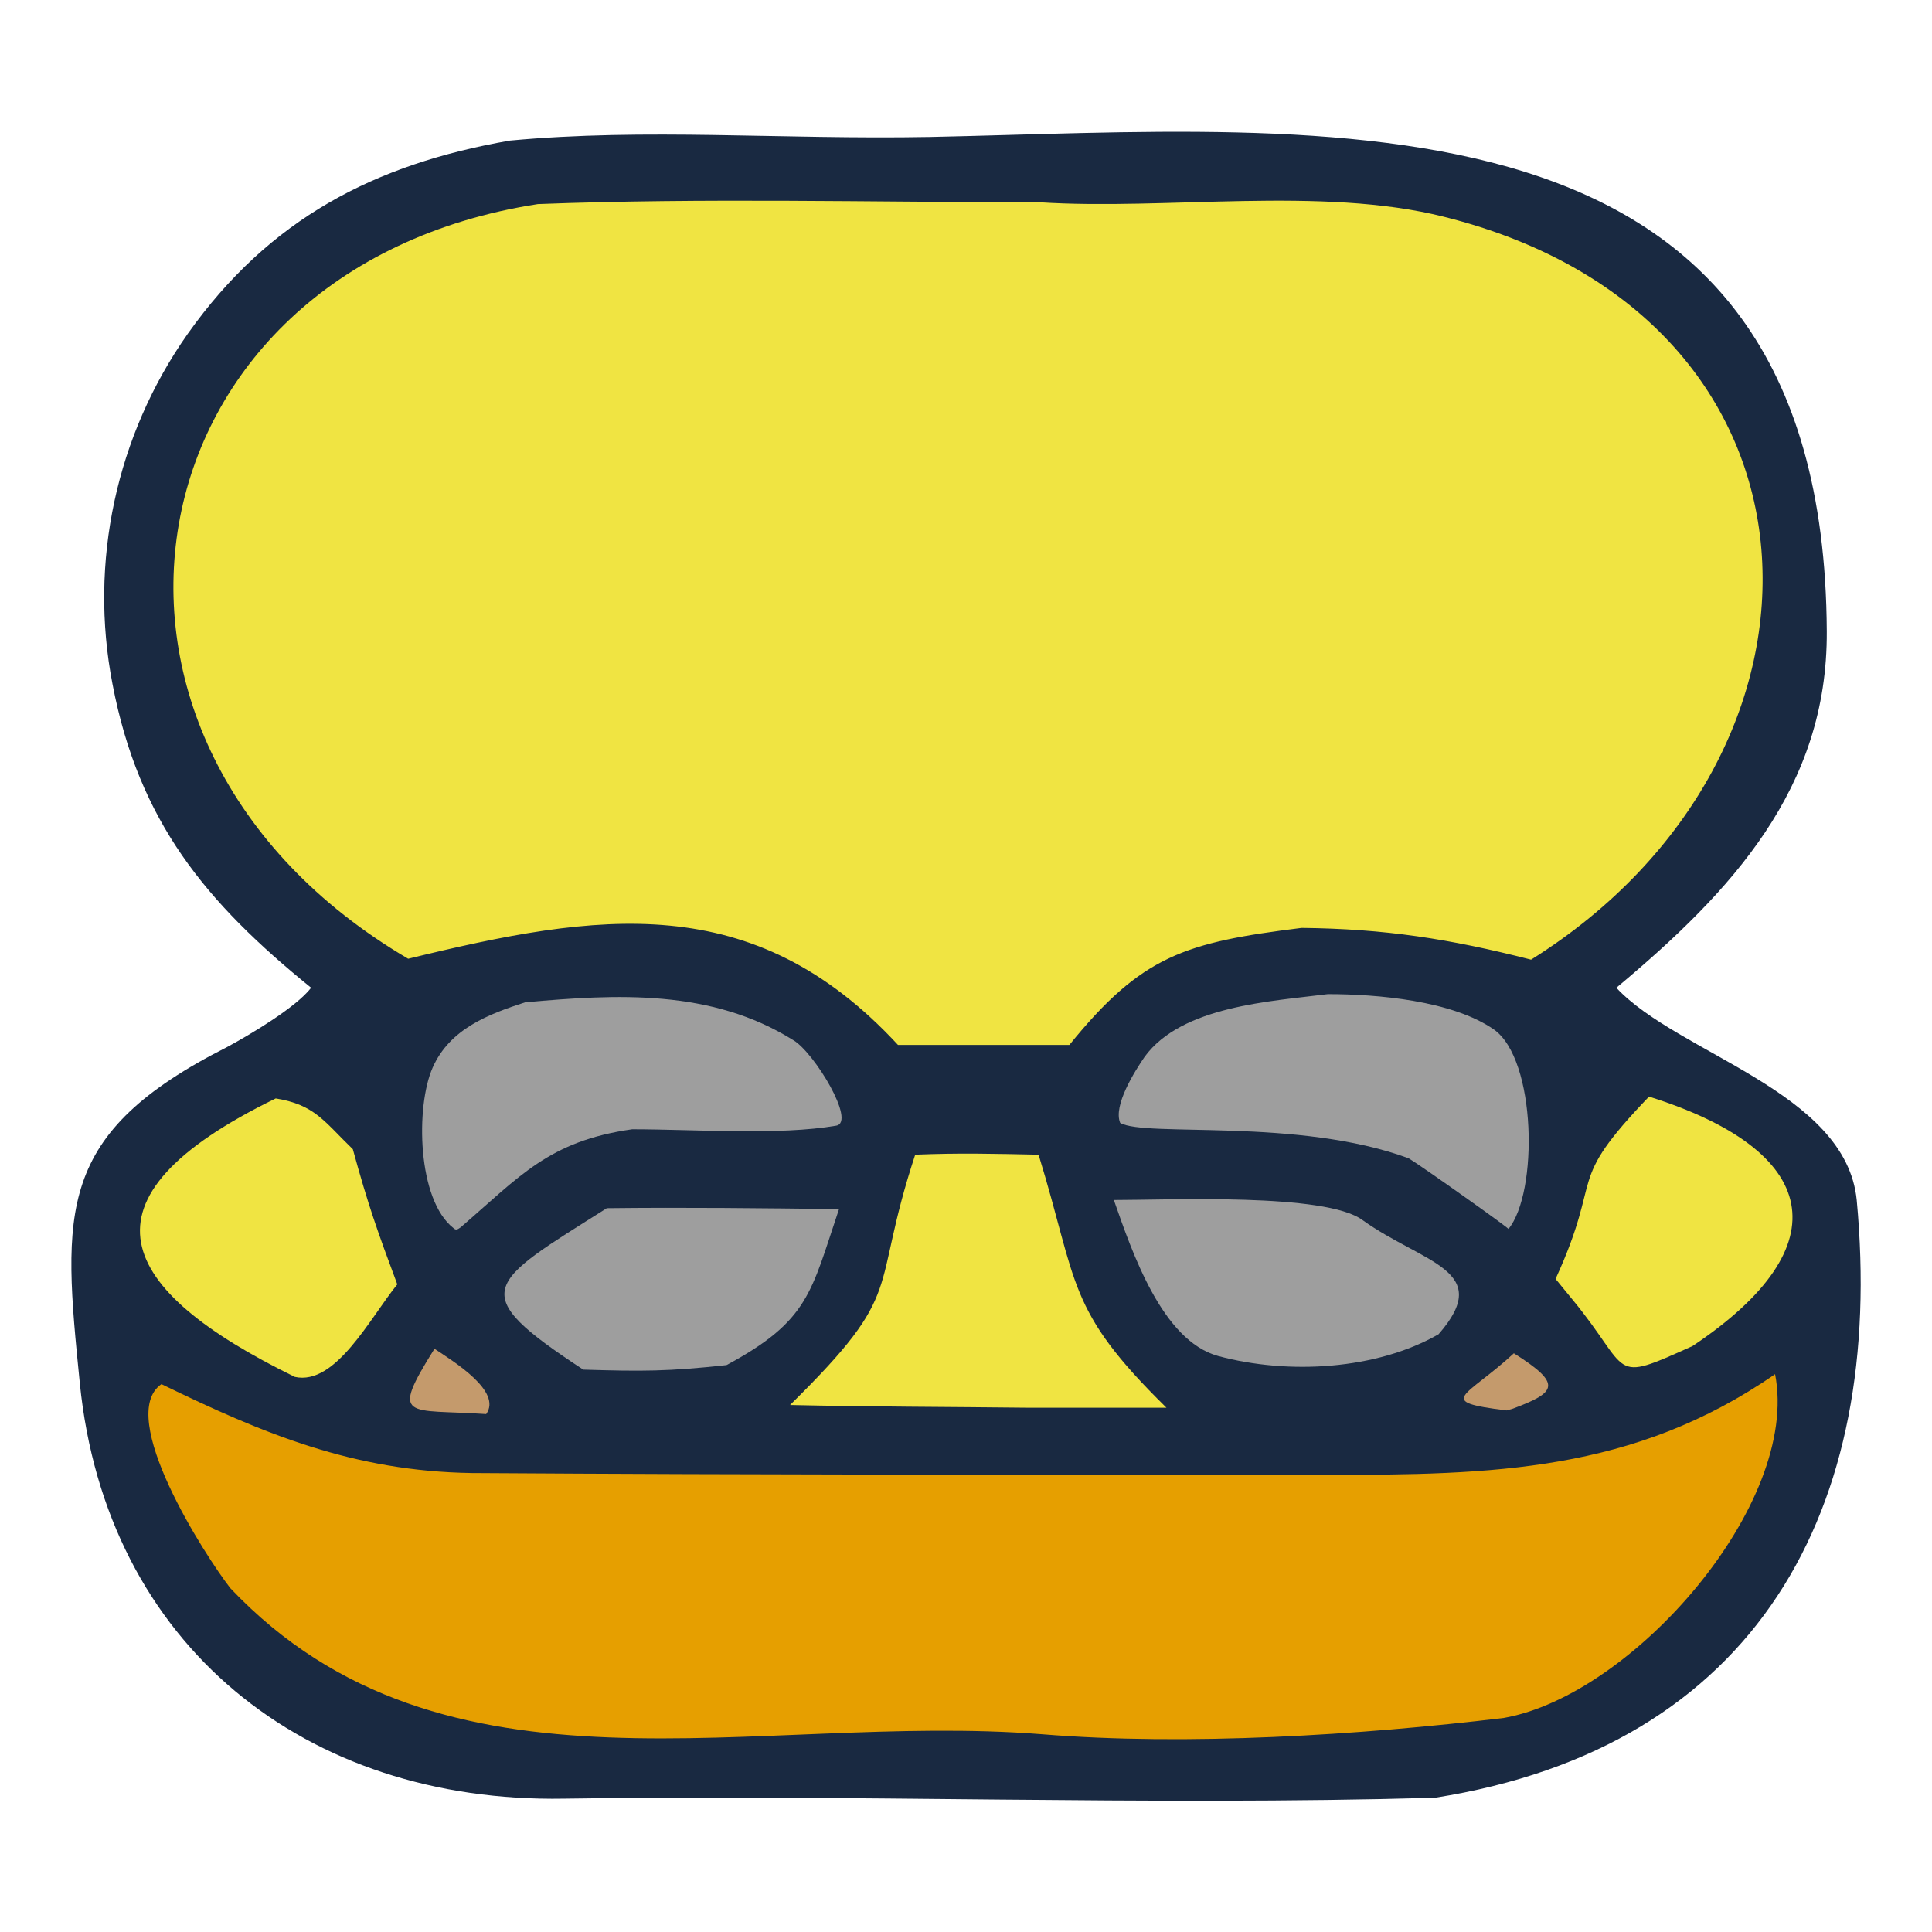
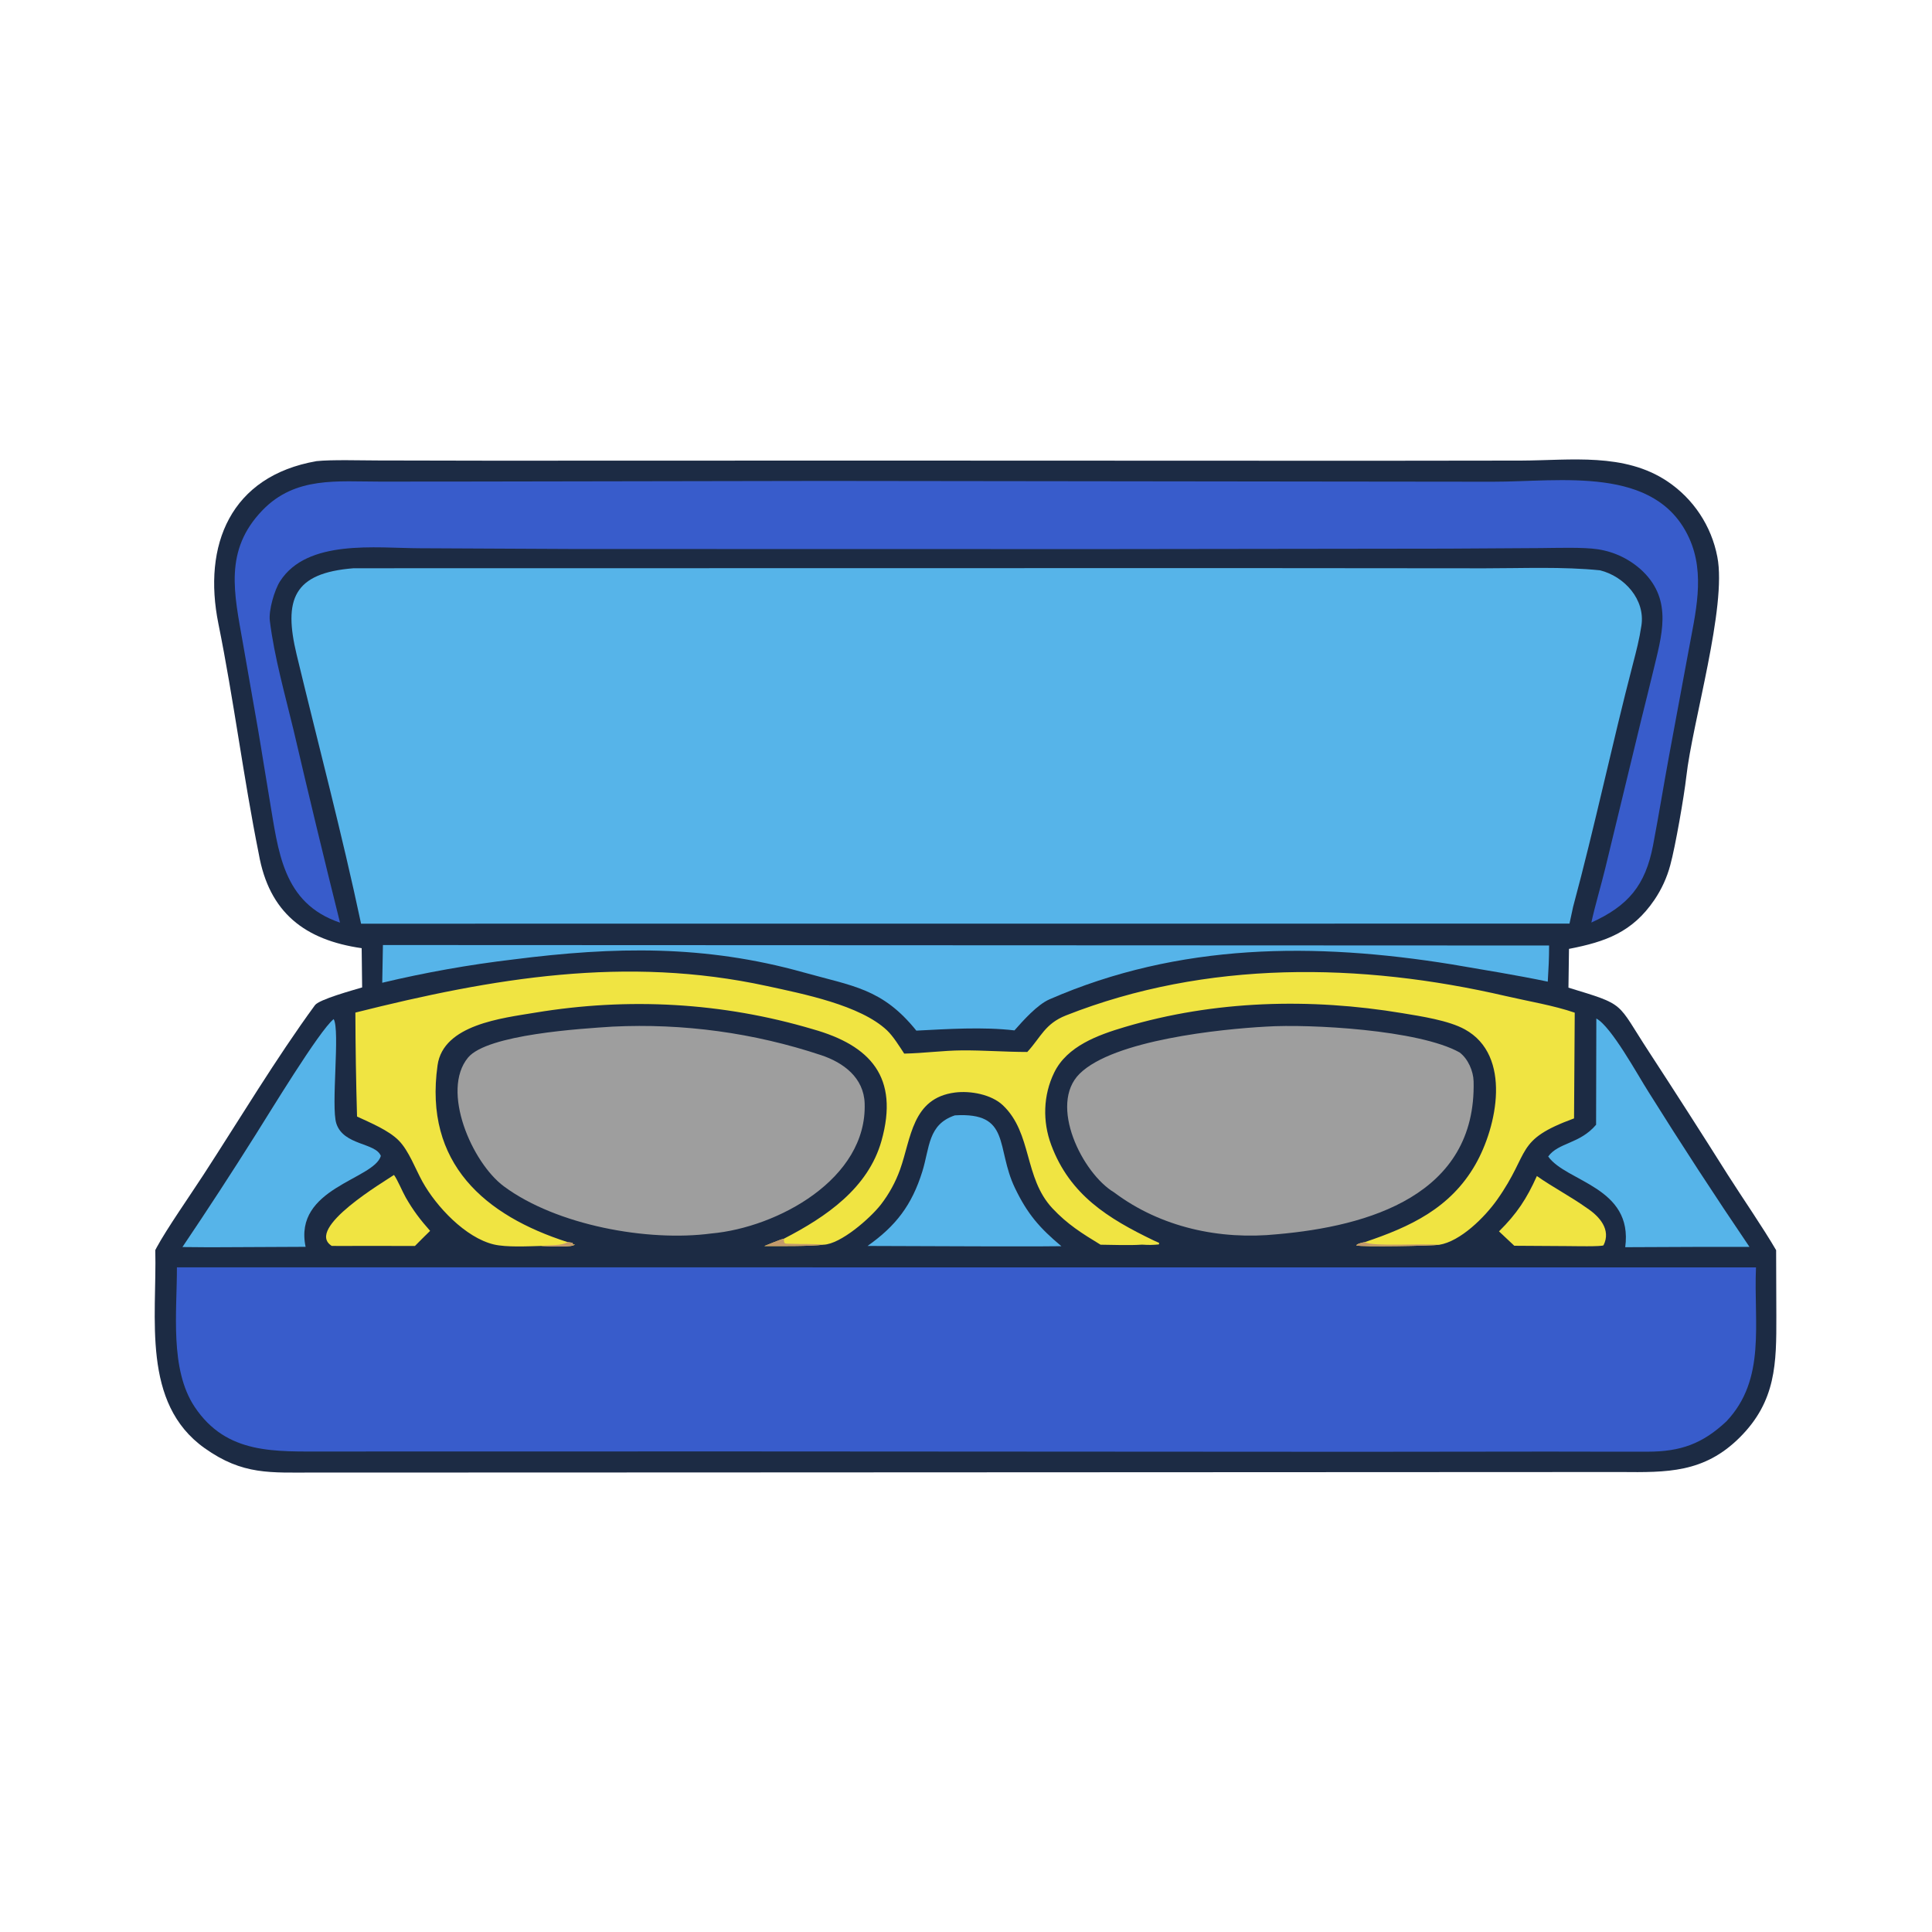
- <svg xmlns="http://www.w3.org/2000/svg" viewBox="798.1 485.7 213 213">
-   <path fill="#192941" d="M 854.3 501.2 C 869.3 499.8 884.2 501.1 900.6 500.8 C 944.3 499.9 999.2 493.9 999.5 555.3 C 999.6 572.6 989.0 584.0 976.3 594.6 C 983.1 601.9 1001.6 606.0 1002.8 618.0 C 1006.0 652.1 991.8 678.3 956.3 683.9 C 924.6 684.8 892.1 683.5 860.3 684.0 C 831.8 684.5 809.8 667.1 806.9 638.2 C 805.0 619.2 804.2 610.7 823.2 601.1 C 825.6 599.8 830.7 596.8 832.4 594.6 C 820.8 585.2 813.4 576.3 810.5 561.1 C 807.9 547.7 810.9 533.7 818.8 522.5 C 827.8 509.8 839.4 503.8 854.3 501.2 z" />
-   <path fill="#F0E442" d="M 857.4 508.2 C 875.7 507.5 894.4 508 912.7 508.0 C 926.6 508.9 943.8 506.2 957.3 509.6 C 1001.7 520.7 1003.0 568.9 966.9 591.5 C 957.9 589.2 950.8 588.1 941.6 588.0 C 928.8 589.6 924.0 591.0 916.0 600.9 L 897.1 600.9 C 881.1 583.6 864.0 586.3 843.1 591.4 C 802.4 567.5 811.6 515.3 857.4 508.2 z" />
-   <path fill="#E69F00" d="M 993.8 637.2 C 996.6 651.5 978.1 672.6 963.9 675.1 C 948.1 677.0 928.9 678.2 913.0 676.9 C 881.4 674.4 847.1 685.7 823.5 660.8 C 820.7 657.2 810.8 641.8 815.9 638.3 C 827.2 643.8 837.1 647.9 850.1 648.1 C 881.5 648.3 912.9 648.3 944.3 648.3 C 962.6 648.3 978.2 648.0 993.8 637.2 z" />
-   <path fill="#9E9E9E" d="M 856.0 596.2 C 866.1 595.3 876.5 594.7 885.6 600.4 C 887.9 601.8 892.5 609.4 890.3 609.8 C 884.0 610.9 874.6 610.2 867.8 610.2 C 858.6 611.5 855.4 615.4 848.9 621.0 C 848.6 621.2 848.4 621.4 848.1 621.1 C 844.1 618.0 843.9 607.7 845.8 603.4 C 847.7 599.1 852.0 597.5 856.0 596.2 z" />
-   <path fill="#9E9E9E" d="M 944.5 595.3 C 949.9 595.3 958.2 596.0 962.8 599.2 C 967.5 602.5 967.7 617.2 964.4 621.2 C 964.9 621.4 954.9 614.3 953.4 613.4 C 941.2 608.9 924.4 611.1 921.6 609.5 C 920.8 607.6 923.2 603.8 924.3 602.2 C 928.4 596.6 938.2 596.1 944.5 595.3 z" />
-   <path fill="#F0E442" d="M 899.0 613.0 C 903.9 612.8 907.7 612.9 912.6 613.0 C 917.0 627.3 915.6 630.0 926.7 640.9 L 911.4 640.9 C 902.7 640.8 894.0 640.8 885.2 640.6 C 898.2 627.8 893.9 628.5 899.0 613.0 z" />
-   <path fill="#F0E442" d="M 828.5 606.8 C 832.8 607.5 833.8 609.3 837 612.4 C 838.7 618.6 839.7 621.4 841.9 627.3 C 838.9 631.0 835.1 638.5 830.6 637.5 C 811.0 627.9 805.7 617.9 828.5 606.8 z" />
-   <path fill="#9E9E9E" d="M 920.9 618.0 C 927.0 618.0 944.2 617.2 948.3 620.2 C 955.0 625.0 962.9 625.7 956.7 632.8 C 949.9 636.7 940.2 637.3 932.4 635.2 C 926.2 633.5 922.9 623.7 920.9 618.0 z" />
-   <path fill="#F0E442" d="M 979.9 606.6 C 998.7 612.5 1001.3 623.0 984.7 634.1 C 975.4 638.3 978.1 637.0 971.4 628.9 L 969.6 626.7 C 975.0 614.9 970.5 616.4 979.9 606.6 z" />
-   <path fill="#9E9E9E" d="M 865.0 618.9 C 873.6 618.8 882.1 618.9 890.6 619.0 C 887.5 628.2 887.3 631.3 878.2 636.2 C 871.8 636.9 868.9 636.9 862.4 636.7 C 849.3 628.1 851.7 627.3 865.0 618.9 z" />
-   <path fill="#C49A6C" d="M 846.0 634.4 C 848.1 635.8 853.5 639.1 851.7 641.6 C 843.0 641.0 841.0 642.4 846.0 634.4 z" />
-   <path fill="#C49A6C" d="M 965.0 634.9 C 970.4 638.3 969.7 639.2 964.9 641.0 L 964.2 641.2 C 956.2 640.2 959.7 639.8 965.0 634.9 z" />
+ <svg xmlns="http://www.w3.org/2000/svg" viewBox="427.57 426.57 1192.86 1192.86">
+   <path fill="#1C2B44" d="M623.014 711.284c9.091-.975 27.711-.437 37.516-.416l70.633.139 230.268-.067 312.899.112 92.54-.109c30.81-.147 63.55-4.944 90.14 12.802a72.42 72.42 0 0 1 30.88 46.649c6.01 30.669-15.4 102.059-19.17 135.803-1.33 11.818-6.71 42.97-9.9 54.577a70.7 70.7 0 0 1-9.78 21.39c-13.57 19.996-30.14 25.886-52.74 30.266l-.33 23.94c35.98 10.99 29.27 8.39 49.69 39.61 16.4 25.15 32.61 50.43 48.61 75.83 9.26 14.58 21.55 32.3 29.92 46.64l.13 40.69c.07 29.19-.1 52.52-22.58 74.93-22.06 22-44.98 21.61-73.49 21.36l-568.71.26-183.165.06-54.297-.01c-27.572.01-44.571 1.74-68.215-15.08-39.033-27.77-29.38-80.49-30.414-122.25q.468-.915.963-1.83c6.2-11.43 20.287-31.6 28.793-44.68 21.993-33.83 44.998-72.17 68.828-104.71 2.617-3.57 23.395-9.23 29.127-10.96l-.289-24.23c-34.996-5.04-57.158-21.87-63.539-58.311-9.405-46.726-15.477-95.39-24.91-141.969-9.839-48.583 7.397-91.156 60.592-100.436" />
+   <path fill="#56B4E9" d="m645.936 777.419 547.114-.09 151.24.125c23.34.002 48.08-1.103 71.19 1.242 15.06 3.772 27.98 18.007 25.54 34.102-1.3 8.62-3.17 15.725-5.19 23.5-12.98 49.875-23.55 100.361-36.97 150.088l-2.25 10.442-746.114.044c-11.756-55.51-26.486-110.908-39.767-166.094-8.161-33.908-2.233-50.453 35.207-53.359" />
+   <path fill="#385CCB" d="m536.8 1209.05 974.96.05c-1.49 34.81 6.43 68.94-18.28 95.07-14.86 13.92-28.36 18.65-48.49 18.7-20.61.05-41.26-.05-61.86-.06l-116.82.13-380.105-.22-194.584.02-62.559.03c-31.425-.09-61.504 2.14-81.29-27.53-15.557-23.33-10.888-59.05-10.972-86.19m399.774-485.546 306.456.373 106.06.117c42.01.058 100.71-10.27 121.34 34.665 10.34 22.504 3.82 46.925-.36 70.017l-11.87 63.93c-3.42 18.531-6.45 37.24-9.97 55.759-4.76 24.997-15.43 37.479-38.12 47.813 2.27-10.507 6.02-22.914 8.63-33.694l22.35-92.272c2.37-9.592 4.81-19.207 7.1-28.817 5.27-22.173 12.42-43.852-6.35-62.108a51.16 51.16 0 0 0-27.7-13.575c-8.92-1.397-25.84-.811-35.32-.747l-57.56.353-212.51.275-327.165-.061-94.995-.462c-26.987-.087-69.357-5.731-86.109 20.381-3.447 5.373-7.109 17.951-6.317 24.361 2.795 22.605 9.351 45.432 14.683 67.66a8008 8008 0 0 0 28.649 118.753c-35.64-12.002-38.083-44.45-43.506-76.138-2.447-14.297-4.626-28.677-7.079-42.969l-9.372-53.503c-5.376-30.653-11.897-57.232 12.161-82.078 20.305-20.969 46.231-17.584 72.911-17.612l57.441-.047z" />
+   <path fill="#F0E442" d="M1061.84 1076.08c8.42-9.12 10.82-17.41 23.92-22.58 86.65-34.15 181.8-32.75 271.51-11.95 14.34 3.32 29.26 5.72 42.58 10.27l-.43 65.27c-37.07 13.64-26.31 20.3-47.55 50.3-7.52 10.62-22.54 25.68-35.77 27.76-4.85.62-47.76 1.46-51.14.36l.31.21-.34-.22c.69-1.12 4.06-1.78 5.2-1.99 27.99-9.4 52.9-20.89 68.37-47.9 13.39-23.37 22.72-67.35-6.47-83.46-10.09-5.58-27.11-8.11-38.62-10.03-56.86-9.48-115.97-7.92-171.41 8.57-16.58 4.93-35.58 11.77-43.55 28.12-6.84 14.01-7.23 30.19-1.85 44.63 11.52 30.96 35.25 45.49 63.16 58.95l3.5 1.58-.16.94c-4.27.38-6.11.39-10.39.13-7.84.53-17.62.14-25.63.04-11.4-6.93-20.45-12.57-29.71-22.46-17.68-18.88-12.43-46.33-30.56-63.59-7.14-6.79-20.19-9.13-29.67-7.9-26.464 3.44-26.989 28.33-33.809 47.43a79 79 0 0 1-11.987 21.86c-6.595 8.4-24.709 24.32-35.323 24.66-8.143 1.04-27.811.82-36.592.85 2.657-1.03 10.105-4.18 12.193-4.59 26.088-13.45 51.978-31.21 60.186-60.37 11.067-39.3-6.773-58.91-42.375-68.95-55.824-16.58-113.999-19.74-171.325-10.23-20.513 3.41-56.83 7.37-60.377 32.48-8.589 60.8 29.511 92.96 80.341 109.22.984.16 2.107.21 3.061.52l.216 1.04c.35-.09.758-.08 1.035-.31.242 2.37-18.638 1.2-20.718 1.11-8.192.21-21.49.91-29.209-.93-17.493-4.17-35.525-23.38-44.044-38.75-4.364-7.88-8.398-19.06-14.588-25.36-6.248-6.37-17.552-11.01-25.814-14.87-.615-21.39-.956-42.78-1.024-64.18 85.114-21.38 167.011-35.32 254.049-16.41 22.386 4.86 57.645 11.8 74.16 27.35 3.742 3.52 7.775 9.98 10.648 14.39 11.945-.23 23.936-1.9 35.566-1.99 13.4-.1 26.82.97 40.43.98" />
+   <path fill="#C49A6C" d="M1316.1 1195.15c-4.85.62-47.76 1.46-51.14.36l.31.21-.34-.22c.69-1.12 4.06-1.78 5.2-1.99 5.46 2.91 35.23.62 45.97 1.64m-416.671.78c2.657-1.03 10.105-4.18 12.193-4.59-.25 3.75.82 3 4.341 3.16 6.781.32 13.288-.09 20.058.58-8.143 1.04-27.811.82-36.592.85m-121.357-2.44c.984.16 2.107.21 3.061.52l.216 1.04c.35-.09.758-.08 1.035-.31.242 2.37-18.638 1.2-20.718 1.11 6.246-.87 11.965.14 16.406-2.36" />
+   <path fill="#9E9E9E" d="M1209.42 1060.42c26.52-1.7 94.26 1.9 119.32 15.94 5.3 3.97 8.5 11.6 8.66 17.79 1.82 70.47-65.19 89.55-121.16 94.46-35.5 3.65-71.95-4.18-100.79-25.82-19.64-11.77-40.68-54.12-21.3-73.28 21.07-20.82 87.2-27.57 115.27-29.09m-403.643.01c43.667-2.13 87.28 3.81 128.787 17.62 13.768 4.58 26.299 13.87 26.861 29.72 1.658 46.81-54.026 76.76-94.663 80.38-39.339 5.24-95.706-5.11-128.061-29.09-19.835-14.7-39.008-59.11-22.18-79.48 11.894-14.4 69.994-17.89 89.256-19.15" />
+   <path fill="#56B4E9" d="m663.997 1010.05 720.023.3c.02 7.74-.35 14.56-.82 22.31-19.18-4.03-40-7.35-59.42-10.69-84.29-13.59-168.13-13.34-248.23 21.61-7.56 3.3-16.26 13.1-21.63 19.18-19.43-2.28-41.12-.84-60.585.14-20.966-26.04-39.14-27.41-69.659-35.96-60.882-17.04-116.777-15.96-179.097-7.99a706 706 0 0 0-81.011 14.4zm749.183 45.38c9.25 4.91 25.53 34.86 32.19 45.28 20.19 32.28 40.98 64.19 62.36 95.71l-32.44.01-44.27.19c4.99-37.27-36.39-40.23-47.56-56 6.33-8.75 19.43-7.65 29.57-19.6zm-779.595.36c4.078 6.79-1.781 54.05 1.666 64.51 4.487 13.62 24.234 11.69 27.462 19.96-4.27 14.66-54.108 19.67-46.456 56.13l-42.757.2c-11.096.12-22.193.1-33.289-.07a2592 2592 0 0 0 45.262-69.47c7.713-12.11 39.288-64.3 48.112-71.26m383.545 59.43c34.82-2.11 25.17 20.02 37.07 44.81 7.69 16.03 15.17 24.66 28.69 35.97-17.09.23-34.52.07-51.65.09l-68.037-.24c17.494-12.33 27.361-25.23 33.81-45.91 4.627-14.84 3.437-29.13 20.117-34.72" />
+   <path fill="#F0E442" d="M1376.47 1152.67c9.86 6.98 20.75 12.53 31.02 19.88 7.69 5.08 14.92 13.29 10.14 22.86-.49.96-19.47.53-21.67.53l-33.43-.21q-4.74-4.41-9.45-8.88c10.9-10.78 17.11-20.1 23.39-34.18m-705.646-.66c2.038 2.63 5.253 10.43 7.304 13.99 4.579 7.97 8.923 13.69 15.005 20.53a553 553 0 0 0-9.373 9.33l-31.84-.05c-2.54 0-19.381.11-19.513.02-17.007-10.73 33.14-40.16 38.417-43.82" />
</svg>
